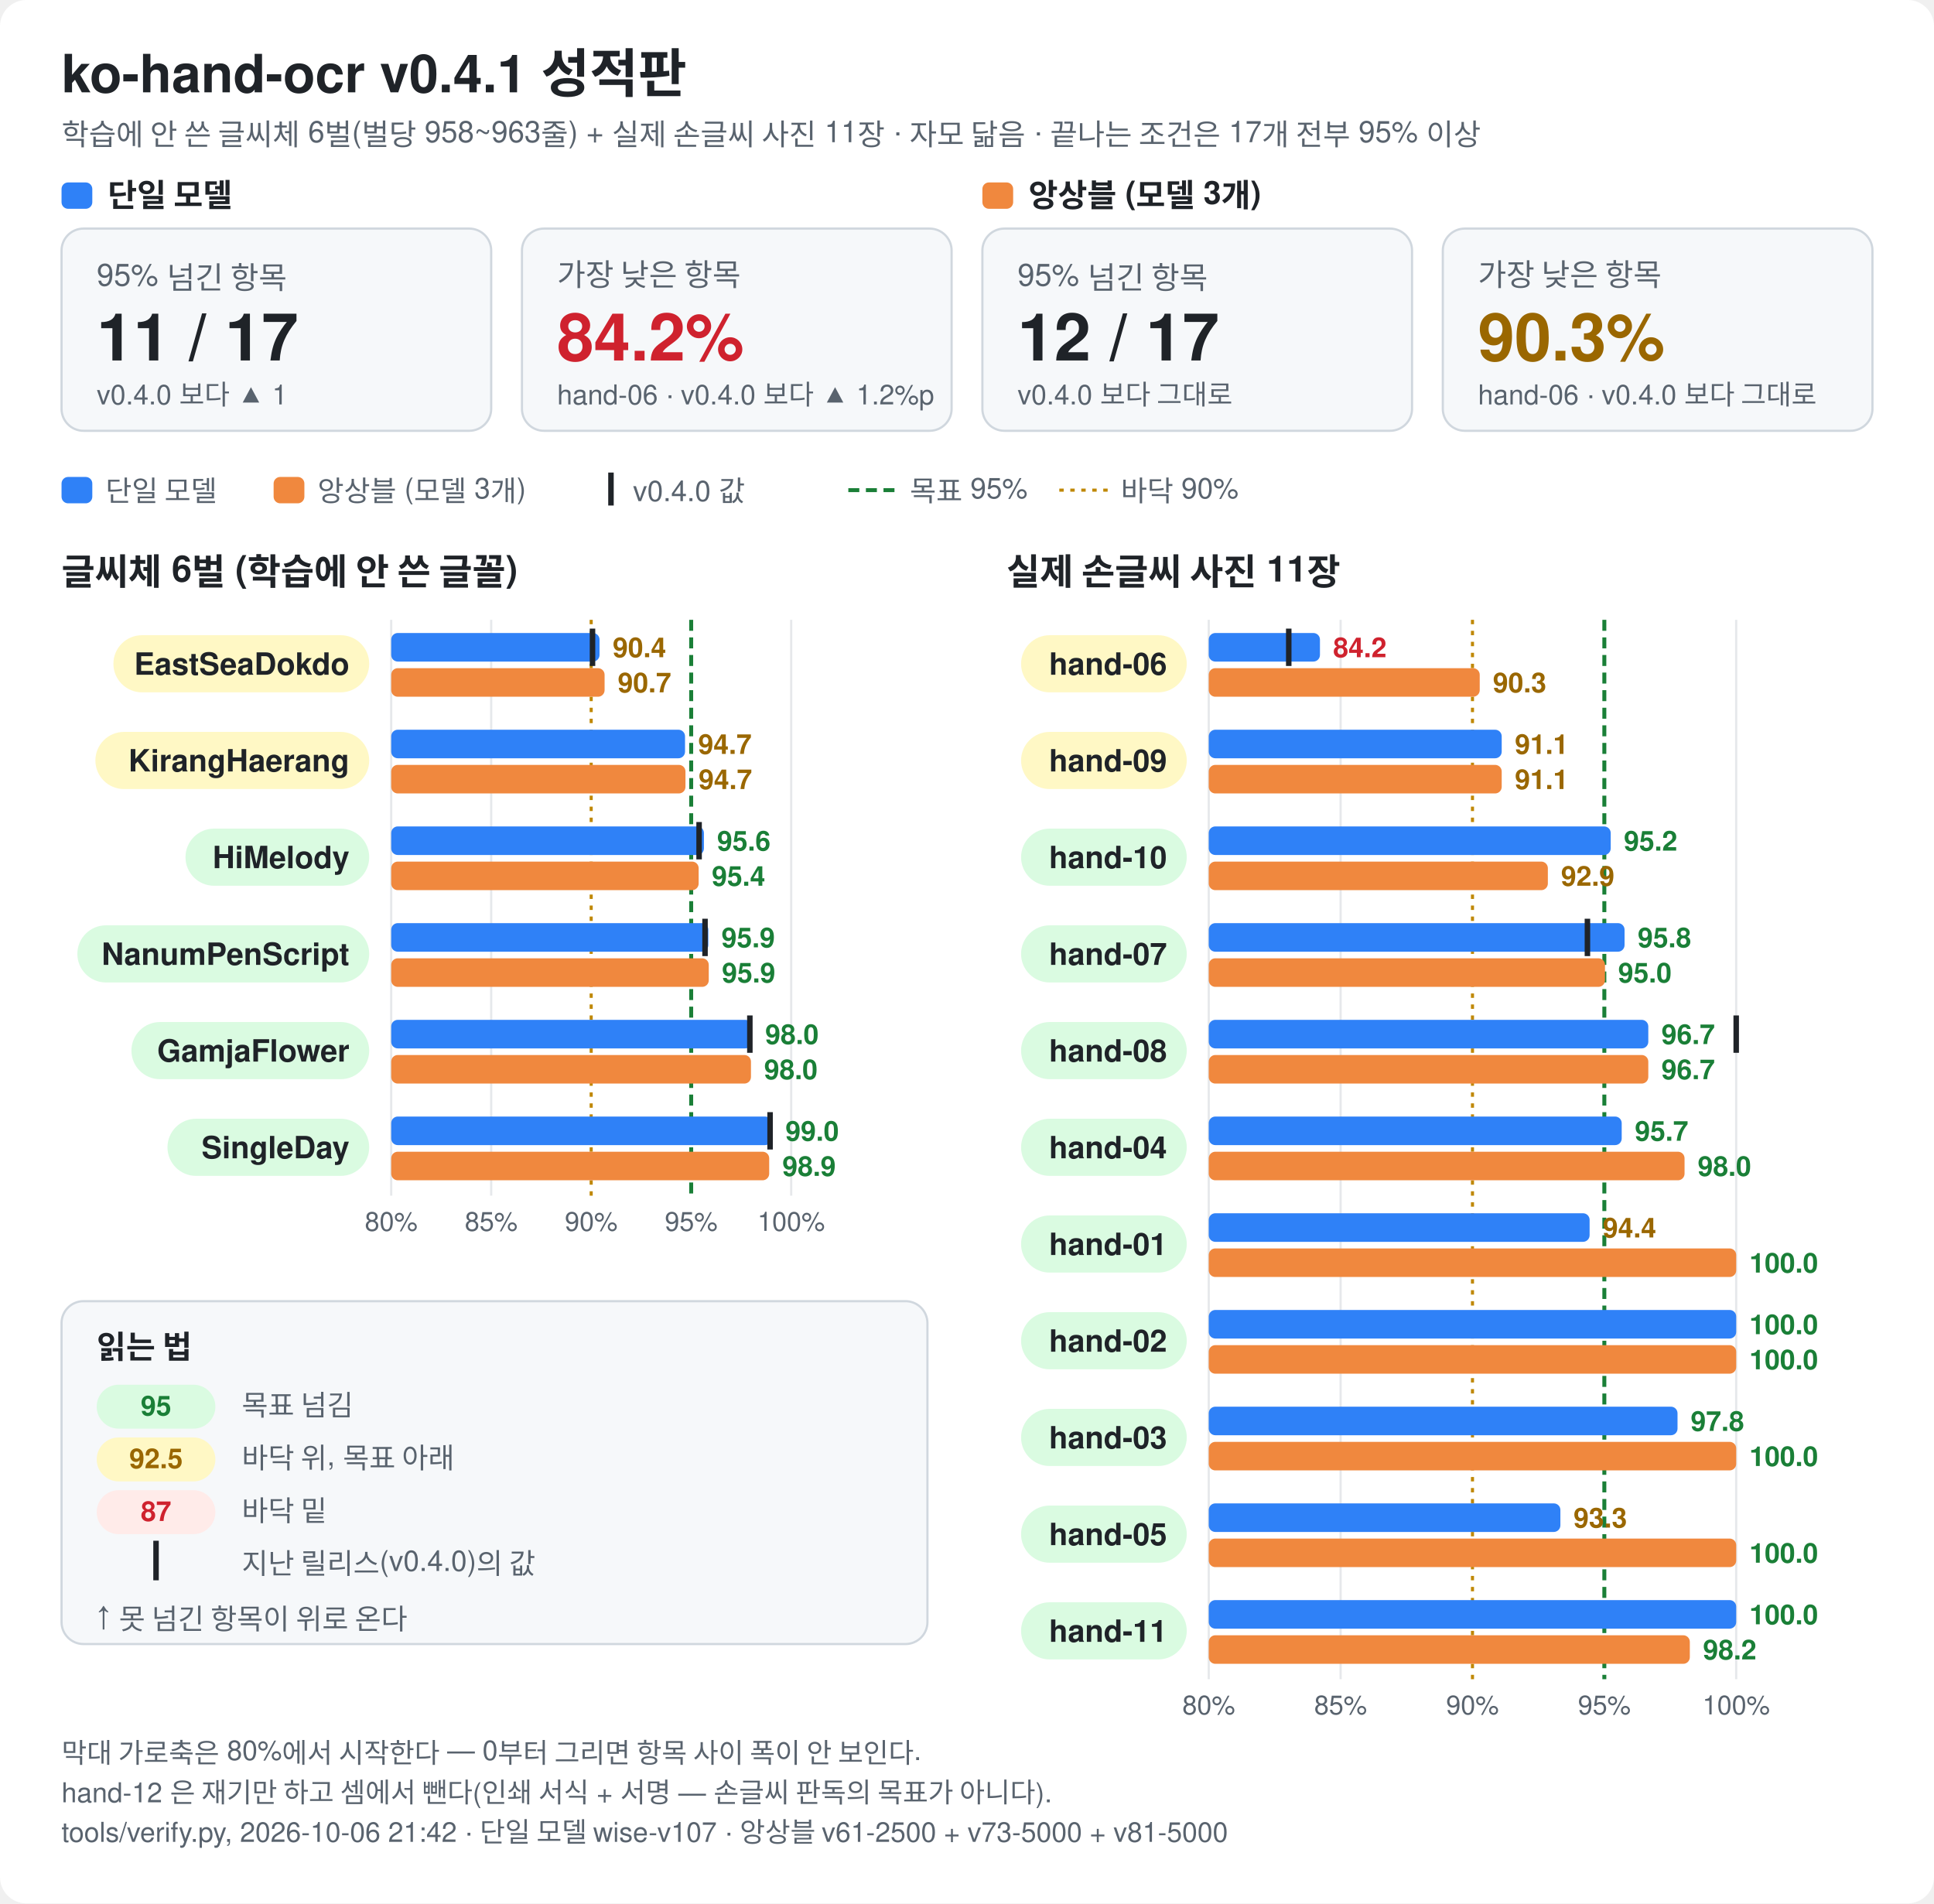
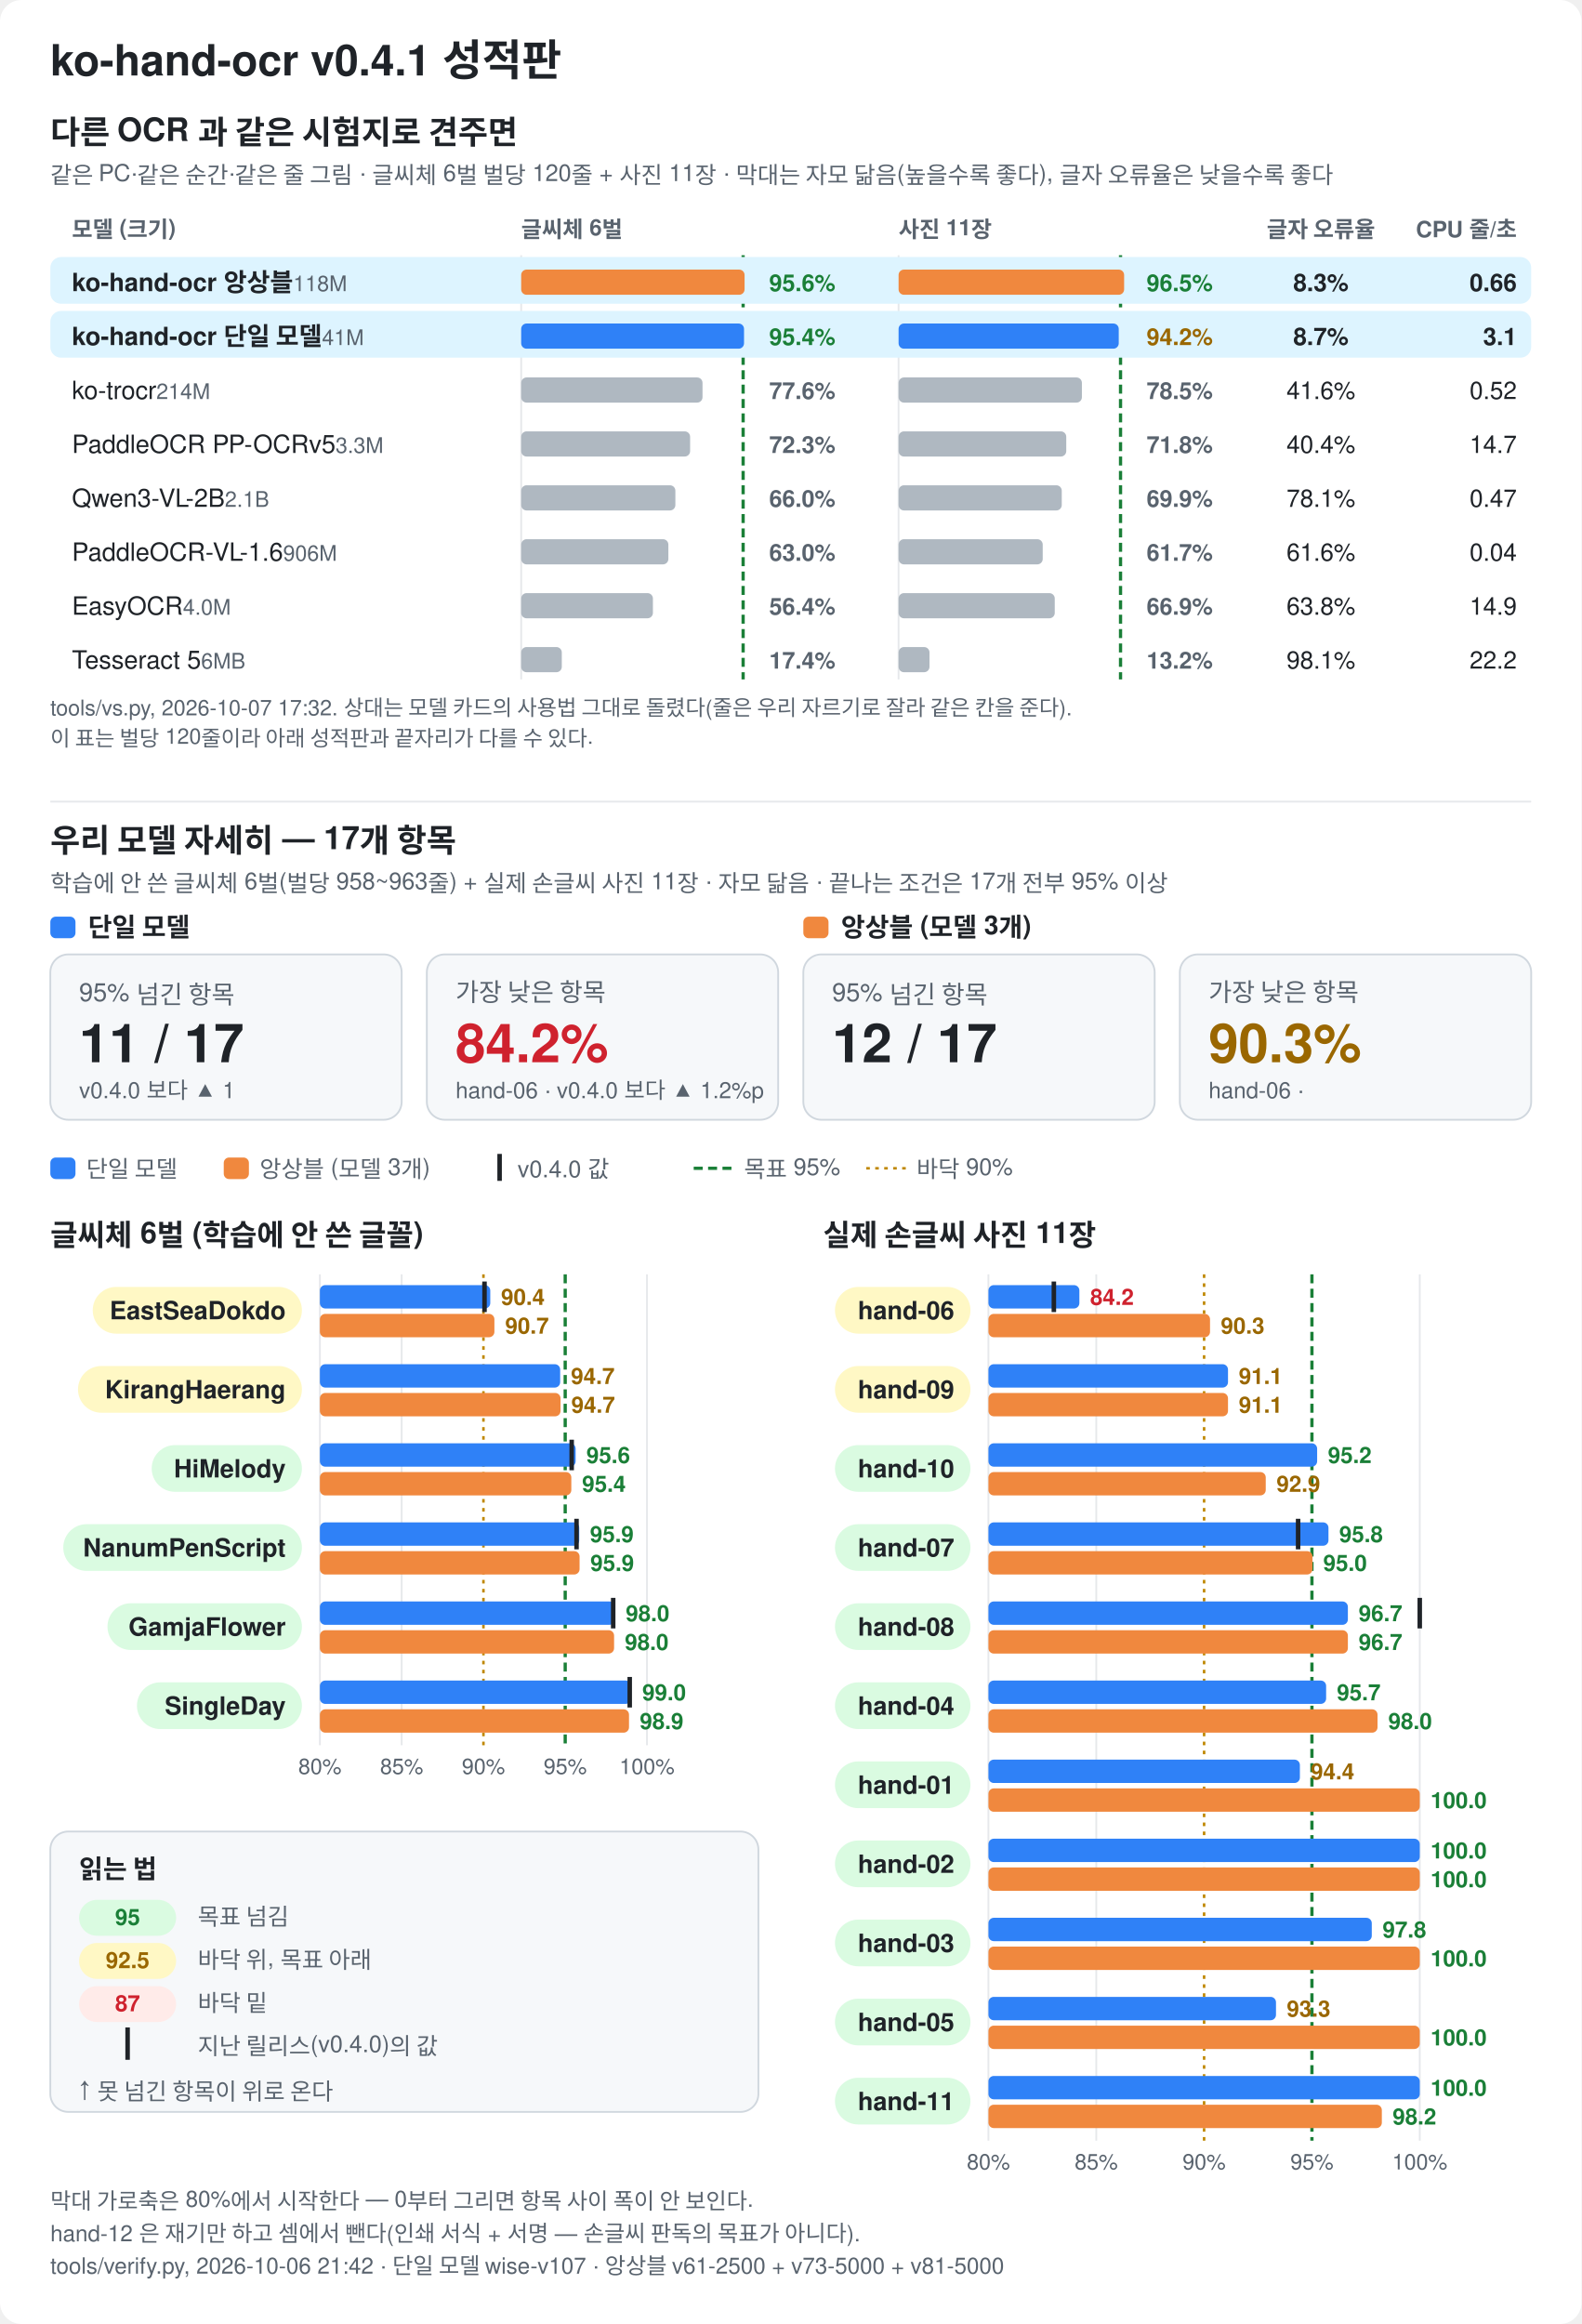
- <svg xmlns="http://www.w3.org/2000/svg" viewBox="0 0 880 866" width="880" height="866" role="img" aria-label="ko-hand-ocr v0.4.1 성적판. Single model: 11 of 17 items over 95%, lowest hand-06 84.2%. Ensemble: 12 of 17 over, lowest hand-06 90.3%.">
+ <svg xmlns="http://www.w3.org/2000/svg" viewBox="0 0 880 1293" width="880" height="1293" role="img" aria-label="ko-hand-ocr v0.4.1 성적판. Single model: 11 of 17 items over 95%, lowest hand-06 84.2%. Ensemble: 12 of 17 over, lowest hand-06 90.3%.">
  <style>
  .surface{fill:#ffffff}
  .card{fill:#f6f8fa;stroke:#d0d7de;stroke-width:1}
  .ink{fill:#1f2328}
  .ink2{fill:#59636e}
  .s1{fill:#2f81f7}
  .s2{fill:#f0883e}
+   .s3{fill:#afb8c1}
+   .mine{fill:#ddf4ff}
  .was{stroke:#1f2328;stroke-width:2.5}
  .grid{stroke:#e6e8eb;stroke-width:1}
  .goal{stroke:#1a7f37;stroke-width:1.8;stroke-dasharray:5 3}
  .floor{stroke:#bf8700;stroke-width:1.4;stroke-dasharray:2 3}
  .pass{fill:#1a7f37}
  .warn{fill:#9a6700}
  .fail{fill:#cf222e}
  .chip-pass{fill:#dafbe1}
  .chip-warn{fill:#fff8c5}
  .chip-fail{fill:#ffebe9}
  text{font-family:-apple-system,BlinkMacSystemFont,"Segoe UI","Noto Sans KR","Malgun Gothic",Helvetica,Arial,sans-serif}
  @media (prefers-color-scheme: dark){
    .surface{fill:#0d1117}
    .card{fill:#161b22;stroke:#30363d}
    .ink{fill:#e6edf3}
    .ink2{fill:#9198a1}
    .s1{fill:#4493f8}
    .s2{fill:#f0883e}
+     .s3{fill:#656c76}
+     .mine{fill:#0c2d6b}
    .was{stroke:#e6edf3}
    .grid{stroke:#262c36}
    .goal{stroke:#3fb950}
    .floor{stroke:#d29922}
    .pass{fill:#3fb950}
    .warn{fill:#d29922}
    .fail{fill:#f85149}
    .chip-pass{fill:#12261e}
    .chip-warn{fill:#272115}
    .chip-fail{fill:#2d1517}
  }
</style>
-   <rect class="surface" width="880" height="866" rx="12" />
+   <rect class="surface" width="880" height="1293" rx="12" />
  <text class="ink" x="28" y="42" font-size="24" font-weight="700">ko-hand-ocr v0.4.1 성적판</text>
-   <text class="ink2" x="28" y="66" font-size="13.5">학습에 안 쓴 글씨체 6벌(벌당 958~963줄) + 실제 손글씨 사진 11장 · 자모 닮음 · 끝나는 조건은 17개 전부 95% 이상</text>
-   <rect class="s1" x="28.0" y="83" width="14" height="12" rx="3" />
-   <text class="ink" x="49.0" y="94" font-size="14.5" font-weight="700">단일 모델</text>
-   <rect class="card" x="28.0" y="104" width="195.5" height="92" rx="10" />
-   <text class="ink2" x="44.0" y="130" font-size="14">95% 넘긴 항목</text>
-   <text class="ink" x="44.0" y="164" font-size="30" font-weight="700">11 / 17</text>
-   <text class="ink2" x="44.0" y="184" font-size="12.5">v0.4.0 보다 ▲ 1</text>
-   <rect class="card" x="237.5" y="104" width="195.5" height="92" rx="10" />
-   <text class="ink2" x="253.5" y="130" font-size="14">가장 낮은 항목</text>
-   <text class="fail" x="253.5" y="164" font-size="30" font-weight="700">84.2%</text>
-   <text class="ink2" x="253.5" y="184" font-size="12.5">hand-06 · v0.4.0 보다 ▲ 1.2%p</text>
-   <rect class="s2" x="447.0" y="83" width="14" height="12" rx="3" />
-   <text class="ink" x="468.0" y="94" font-size="14.5" font-weight="700">앙상블 (모델 3개)</text>
-   <rect class="card" x="447.0" y="104" width="195.5" height="92" rx="10" />
-   <text class="ink2" x="463.0" y="130" font-size="14">95% 넘긴 항목</text>
-   <text class="ink" x="463.0" y="164" font-size="30" font-weight="700">12 / 17</text>
-   <text class="ink2" x="463.0" y="184" font-size="12.5">v0.4.0 보다 그대로</text>
-   <rect class="card" x="656.5" y="104" width="195.5" height="92" rx="10" />
-   <text class="ink2" x="672.5" y="130" font-size="14">가장 낮은 항목</text>
-   <text class="warn" x="672.5" y="164" font-size="30" font-weight="700">90.3%</text>
-   <text class="ink2" x="672.5" y="184" font-size="12.5">hand-06 · v0.4.0 보다 그대로</text>
-   <rect class="s1" x="28" y="217" width="14" height="12" rx="3" />
-   <text class="ink2" x="48" y="228" font-size="13">단일 모델</text>
-   <rect class="s2" x="124.5" y="217" width="14" height="12" rx="3" />
-   <text class="ink2" x="144.5" y="228" font-size="13">앙상블 (모델 3개)</text>
-   <line class="was" x1="278.0" y1="215" x2="278.0" y2="230" />
-   <text class="ink2" x="288.0" y="228" font-size="13">v0.4.0 값</text>
-   <line class="goal" x1="386.0" y1="223" x2="408.0" y2="223" />
-   <text class="ink2" x="414.0" y="228" font-size="13">목표 95%</text>
-   <line class="floor" x1="482.0" y1="223" x2="504.0" y2="223" />
-   <text class="ink2" x="510.0" y="228" font-size="13">바닥 90%</text>
-   <text class="ink" x="28" y="266" font-size="16.5" font-weight="700">글씨체 6벌 (학습에 안 쓴 글꼴)</text>
-   <line class="grid" x1="178.0" y1="282" x2="178.0" y2="544" />
-   <text class="ink2" x="178.0" y="560" font-size="12" text-anchor="middle">80%</text>
-   <line class="grid" x1="223.5" y1="282" x2="223.5" y2="544" />
-   <text class="ink2" x="223.5" y="560" font-size="12" text-anchor="middle">85%</text>
-   <line class="floor" x1="269.0" y1="282" x2="269.0" y2="544" />
-   <text class="ink2" x="269.0" y="560" font-size="12" text-anchor="middle">90%</text>
-   <line class="goal" x1="314.5" y1="282" x2="314.5" y2="544" />
-   <text class="ink2" x="314.5" y="560" font-size="12" text-anchor="middle">95%</text>
-   <line class="grid" x1="360.0" y1="282" x2="360.0" y2="544" />
-   <text class="ink2" x="360.0" y="560" font-size="12" text-anchor="middle">100%</text>
-   <rect class="chip-warn" x="51.6" y="289" width="116.4" height="26" rx="13" />
-   <text class="ink" x="159.0" y="307" font-size="14" font-weight="600" text-anchor="end">EastSeaDokdo</text>
-   <rect class="s1" x="178.0" y="288" width="94.8" height="13" rx="3" />
-   <line class="was" x1="269.6" y1="286" x2="269.6" y2="303" />
-   <text class="warn" x="278.8" y="299" font-size="12.5" font-weight="700">90.4</text>
-   <rect class="s2" x="178.0" y="304" width="97.1" height="13" rx="3" />
-   <text class="warn" x="281.1" y="315" font-size="12.5" font-weight="700">90.7</text>
-   <rect class="chip-warn" x="43.4" y="333" width="124.6" height="26" rx="13" />
-   <text class="ink" x="159.0" y="351" font-size="14" font-weight="600" text-anchor="end">KirangHaerang</text>
-   <rect class="s1" x="178.0" y="332" width="133.7" height="13" rx="3" />
-   <text class="warn" x="317.7" y="343" font-size="12.5" font-weight="700">94.7</text>
-   <rect class="s2" x="178.0" y="348" width="133.9" height="13" rx="3" />
-   <text class="warn" x="317.9" y="359" font-size="12.5" font-weight="700">94.7</text>
-   <rect class="chip-pass" x="84.4" y="377" width="83.6" height="26" rx="13" />
-   <text class="ink" x="159.0" y="395" font-size="14" font-weight="600" text-anchor="end">HiMelody</text>
-   <rect class="s1" x="178.0" y="376" width="142.3" height="13" rx="3" />
-   <line class="was" x1="318.1" y1="374" x2="318.1" y2="391" />
-   <text class="pass" x="326.3" y="387" font-size="12.5" font-weight="700">95.6</text>
-   <rect class="s2" x="178.0" y="392" width="139.9" height="13" rx="3" />
-   <text class="pass" x="323.9" y="403" font-size="12.5" font-weight="700">95.4</text>
-   <rect class="chip-pass" x="35.2" y="421" width="132.8" height="26" rx="13" />
-   <text class="ink" x="159.0" y="439" font-size="14" font-weight="600" text-anchor="end">NanumPenScript</text>
-   <rect class="s1" x="178.0" y="420" width="144.3" height="13" rx="3" />
-   <line class="was" x1="320.8" y1="418" x2="320.8" y2="435" />
-   <text class="pass" x="328.3" y="431" font-size="12.5" font-weight="700">95.9</text>
-   <rect class="s2" x="178.0" y="436" width="144.5" height="13" rx="3" />
-   <text class="pass" x="328.5" y="447" font-size="12.5" font-weight="700">95.9</text>
-   <rect class="chip-pass" x="59.8" y="465" width="108.2" height="26" rx="13" />
-   <text class="ink" x="159.0" y="483" font-size="14" font-weight="600" text-anchor="end">GamjaFlower</text>
-   <rect class="s1" x="178.0" y="464" width="164.1" height="13" rx="3" />
-   <line class="was" x1="341.2" y1="462" x2="341.2" y2="479" />
-   <text class="pass" x="348.2" y="475" font-size="12.5" font-weight="700">98.0</text>
-   <rect class="s2" x="178.0" y="480" width="163.7" height="13" rx="3" />
-   <text class="pass" x="347.7" y="491" font-size="12.5" font-weight="700">98.0</text>
-   <rect class="chip-pass" x="76.2" y="509" width="91.8" height="26" rx="13" />
-   <text class="ink" x="159.0" y="527" font-size="14" font-weight="600" text-anchor="end">SingleDay</text>
-   <rect class="s1" x="178.0" y="508" width="173.1" height="13" rx="3" />
-   <line class="was" x1="350.4" y1="506" x2="350.4" y2="523" />
-   <text class="pass" x="357.4" y="519" font-size="12.5" font-weight="700">99.0</text>
-   <rect class="s2" x="178.0" y="524" width="172.0" height="13" rx="3" />
-   <text class="pass" x="356.0" y="535" font-size="12.5" font-weight="700">98.9</text>
-   <text class="ink" x="458.0" y="266" font-size="16.5" font-weight="700">실제 손글씨 사진 11장</text>
-   <line class="grid" x1="550.0" y1="282" x2="550.0" y2="764" />
-   <text class="ink2" x="550.0" y="780" font-size="12" text-anchor="middle">80%</text>
-   <line class="grid" x1="610.0" y1="282" x2="610.0" y2="764" />
-   <text class="ink2" x="610.0" y="780" font-size="12" text-anchor="middle">85%</text>
-   <line class="floor" x1="670.0" y1="282" x2="670.0" y2="764" />
-   <text class="ink2" x="670.0" y="780" font-size="12" text-anchor="middle">90%</text>
-   <line class="goal" x1="730.0" y1="282" x2="730.0" y2="764" />
-   <text class="ink2" x="730.0" y="780" font-size="12" text-anchor="middle">95%</text>
-   <line class="grid" x1="790.0" y1="282" x2="790.0" y2="764" />
-   <text class="ink2" x="790.0" y="780" font-size="12" text-anchor="middle">100%</text>
-   <rect class="chip-warn" x="464.6" y="289" width="75.4" height="26" rx="13" />
-   <text class="ink" x="531.0" y="307" font-size="14" font-weight="600" text-anchor="end">hand-06</text>
-   <rect class="s1" x="550.0" y="288" width="50.6" height="13" rx="3" />
-   <line class="was" x1="586.4" y1="286" x2="586.4" y2="303" />
-   <text class="fail" x="606.6" y="299" font-size="12.5" font-weight="700">84.2</text>
-   <rect class="s2" x="550.0" y="304" width="123.3" height="13" rx="3" />
-   <text class="warn" x="679.3" y="315" font-size="12.5" font-weight="700">90.3</text>
-   <rect class="chip-warn" x="464.6" y="333" width="75.4" height="26" rx="13" />
-   <text class="ink" x="531.0" y="351" font-size="14" font-weight="600" text-anchor="end">hand-09</text>
-   <rect class="s1" x="550.0" y="332" width="133.3" height="13" rx="3" />
-   <text class="warn" x="689.3" y="343" font-size="12.5" font-weight="700">91.1</text>
-   <rect class="s2" x="550.0" y="348" width="133.3" height="13" rx="3" />
-   <text class="warn" x="689.3" y="359" font-size="12.5" font-weight="700">91.1</text>
-   <rect class="chip-pass" x="464.6" y="377" width="75.4" height="26" rx="13" />
-   <text class="ink" x="531.0" y="395" font-size="14" font-weight="600" text-anchor="end">hand-10</text>
-   <rect class="s1" x="550.0" y="376" width="182.9" height="13" rx="3" />
-   <text class="pass" x="738.9" y="387" font-size="12.5" font-weight="700">95.2</text>
-   <rect class="s2" x="550.0" y="392" width="154.3" height="13" rx="3" />
-   <text class="warn" x="710.3" y="403" font-size="12.5" font-weight="700">92.9</text>
-   <rect class="chip-pass" x="464.6" y="421" width="75.4" height="26" rx="13" />
-   <text class="ink" x="531.0" y="439" font-size="14" font-weight="600" text-anchor="end">hand-07</text>
-   <rect class="s1" x="550.0" y="420" width="189.2" height="13" rx="3" />
-   <line class="was" x1="722.3" y1="418" x2="722.3" y2="435" />
-   <text class="pass" x="745.2" y="431" font-size="12.5" font-weight="700">95.8</text>
-   <rect class="s2" x="550.0" y="436" width="180.3" height="13" rx="3" />
-   <text class="pass" x="736.3" y="447" font-size="12.5" font-weight="700">95.0</text>
-   <rect class="chip-pass" x="464.6" y="465" width="75.4" height="26" rx="13" />
-   <text class="ink" x="531.0" y="483" font-size="14" font-weight="600" text-anchor="end">hand-08</text>
-   <rect class="s1" x="550.0" y="464" width="200.0" height="13" rx="3" />
-   <line class="was" x1="790.0" y1="462" x2="790.0" y2="479" />
-   <text class="pass" x="756.0" y="475" font-size="12.5" font-weight="700">96.7</text>
-   <rect class="s2" x="550.0" y="480" width="200.0" height="13" rx="3" />
-   <text class="pass" x="756.0" y="491" font-size="12.5" font-weight="700">96.7</text>
-   <rect class="chip-pass" x="464.6" y="509" width="75.4" height="26" rx="13" />
-   <text class="ink" x="531.0" y="527" font-size="14" font-weight="600" text-anchor="end">hand-04</text>
-   <rect class="s1" x="550.0" y="508" width="187.9" height="13" rx="3" />
-   <text class="pass" x="743.9" y="519" font-size="12.5" font-weight="700">95.7</text>
-   <rect class="s2" x="550.0" y="524" width="216.5" height="13" rx="3" />
-   <text class="pass" x="772.5" y="535" font-size="12.5" font-weight="700">98.0</text>
-   <rect class="chip-pass" x="464.6" y="553" width="75.4" height="26" rx="13" />
-   <text class="ink" x="531.0" y="571" font-size="14" font-weight="600" text-anchor="end">hand-01</text>
-   <rect class="s1" x="550.0" y="552" width="173.3" height="13" rx="3" />
-   <text class="warn" x="729.3" y="563" font-size="12.5" font-weight="700">94.4</text>
-   <rect class="s2" x="550.0" y="568" width="240.0" height="13" rx="3" />
-   <text class="pass" x="796.0" y="579" font-size="12.5" font-weight="700">100.0</text>
-   <rect class="chip-pass" x="464.6" y="597" width="75.4" height="26" rx="13" />
-   <text class="ink" x="531.0" y="615" font-size="14" font-weight="600" text-anchor="end">hand-02</text>
-   <rect class="s1" x="550.0" y="596" width="240.0" height="13" rx="3" />
-   <text class="pass" x="796.0" y="607" font-size="12.5" font-weight="700">100.0</text>
-   <rect class="s2" x="550.0" y="612" width="240.0" height="13" rx="3" />
-   <text class="pass" x="796.0" y="623" font-size="12.5" font-weight="700">100.0</text>
-   <rect class="chip-pass" x="464.6" y="641" width="75.4" height="26" rx="13" />
-   <text class="ink" x="531.0" y="659" font-size="14" font-weight="600" text-anchor="end">hand-03</text>
-   <rect class="s1" x="550.0" y="640" width="213.3" height="13" rx="3" />
-   <text class="pass" x="769.3" y="651" font-size="12.5" font-weight="700">97.8</text>
-   <rect class="s2" x="550.0" y="656" width="240.0" height="13" rx="3" />
-   <text class="pass" x="796.0" y="667" font-size="12.5" font-weight="700">100.0</text>
-   <rect class="chip-pass" x="464.6" y="685" width="75.4" height="26" rx="13" />
-   <text class="ink" x="531.0" y="703" font-size="14" font-weight="600" text-anchor="end">hand-05</text>
-   <rect class="s1" x="550.0" y="684" width="160.0" height="13" rx="3" />
-   <text class="warn" x="716.0" y="695" font-size="12.5" font-weight="700">93.3</text>
-   <rect class="s2" x="550.0" y="700" width="240.0" height="13" rx="3" />
-   <text class="pass" x="796.0" y="711" font-size="12.5" font-weight="700">100.0</text>
-   <rect class="chip-pass" x="464.6" y="729" width="75.4" height="26" rx="13" />
-   <text class="ink" x="531.0" y="747" font-size="14" font-weight="600" text-anchor="end">hand-11</text>
-   <rect class="s1" x="550.0" y="728" width="240.0" height="13" rx="3" />
-   <text class="pass" x="796.0" y="739" font-size="12.5" font-weight="700">100.0</text>
-   <rect class="s2" x="550.0" y="744" width="218.9" height="13" rx="3" />
-   <text class="pass" x="774.9" y="755" font-size="12.5" font-weight="700">98.2</text>
-   <rect class="card" x="28" y="592" width="394.0" height="156" rx="10" />
-   <text class="ink" x="44" y="618" font-size="14.5" font-weight="700">읽는 법</text>
-   <rect class="chip-pass" x="44" y="630" width="54" height="20" rx="10" />
-   <text class="pass" x="71" y="644" font-size="12.5" font-weight="700" text-anchor="middle">95</text>
-   <text class="ink2" x="110" y="644" font-size="13">목표 넘김</text>
-   <rect class="chip-warn" x="44" y="654" width="54" height="20" rx="10" />
-   <text class="warn" x="71" y="668" font-size="12.5" font-weight="700" text-anchor="middle">92.5</text>
-   <text class="ink2" x="110" y="668" font-size="13">바닥 위, 목표 아래</text>
-   <rect class="chip-fail" x="44" y="678" width="54" height="20" rx="10" />
-   <text class="fail" x="71" y="692" font-size="12.5" font-weight="700" text-anchor="middle">87</text>
-   <text class="ink2" x="110" y="692" font-size="13">바닥 밑</text>
-   <line class="was" x1="71" y1="701" x2="71" y2="719" />
-   <text class="ink2" x="110" y="716" font-size="13">지난 릴리스(v0.4.0)의 값</text>
-   <text class="ink2" x="44" y="740" font-size="13">↑ 못 넘긴 항목이 위로 온다</text>
-   <text class="ink2" x="28" y="802" font-size="12.5">막대 가로축은 80%에서 시작한다 — 0부터 그리면 항목 사이 폭이 안 보인다.</text>
-   <text class="ink2" x="28" y="820" font-size="12.5">hand-12 은 재기만 하고 셈에서 뺀다(인쇄 서식 + 서명 — 손글씨 판독의 목표가 아니다).</text>
-   <text class="ink2" x="28" y="838" font-size="12.5">tools/verify.py, 2026-10-06 21:42 · 단일 모델 wise-v107 · 앙상블 v61-2500 + v73-5000 + v81-5000</text>
+   <text class="ink" x="28" y="80" font-size="18" font-weight="700">다른 OCR 과 같은 시험지로 견주면</text>
+   <text class="ink2" x="28" y="102" font-size="13">같은 PC·같은 순간·같은 줄 그림 · 글씨체 6벌 벌당 120줄 + 사진 11장 · 막대는 자모 닮음(높을수록 좋다), 글자 오류율은 낮을수록 좋다</text>
+   <text class="ink2" x="40" y="132" font-size="12.5" font-weight="600">모델 (크기)</text>
+   <text class="ink2" x="290" y="132" font-size="12.5" font-weight="600">글씨체 6벌</text>
+   <text class="ink2" x="500" y="132" font-size="12.5" font-weight="600">사진 11장</text>
+   <text class="ink2" x="735" y="132" font-size="12.5" font-weight="600" text-anchor="middle">글자 오류율</text>
+   <text class="ink2" x="844" y="132" font-size="12.5" font-weight="600" text-anchor="end">CPU 줄/초</text>
+   <line class="goal" x1="413.5" y1="142" x2="413.5" y2="378" />
+   <line class="grid" x1="290" y1="142" x2="290" y2="378" />
+   <line class="goal" x1="623.5" y1="142" x2="623.5" y2="378" />
+   <line class="grid" x1="500" y1="142" x2="500" y2="378" />
+   <rect class="mine" x="28" y="143" width="824" height="26" rx="6" />
+   <text class="ink" x="40" y="162" font-size="14" font-weight="700">ko-hand-ocr 앙상블<tspan class="ink2" font-size="12" font-weight="400"> 118M</tspan>
+   </text>
+   <rect class="s2" x="290" y="150" width="124.3" height="14" rx="3" />
+   <text class="pass" x="428" y="162" font-size="13" font-weight="700">95.6%</text>
+   <rect class="s2" x="500" y="150" width="125.5" height="14" rx="3" />
+   <text class="pass" x="638" y="162" font-size="13" font-weight="700">96.5%</text>
+   <text class="ink" x="735" y="162" font-size="13.5" font-weight="700" text-anchor="middle">8.3%</text>
+   <text class="ink" x="844" y="162" font-size="13.5" font-weight="700" text-anchor="end">0.66</text>
+   <rect class="mine" x="28" y="173" width="824" height="26" rx="6" />
+   <text class="ink" x="40" y="192" font-size="14" font-weight="700">ko-hand-ocr 단일 모델<tspan class="ink2" font-size="12" font-weight="400"> 41M</tspan>
+   </text>
+   <rect class="s1" x="290" y="180" width="124.0" height="14" rx="3" />
+   <text class="pass" x="428" y="192" font-size="13" font-weight="700">95.4%</text>
+   <rect class="s1" x="500" y="180" width="122.5" height="14" rx="3" />
+   <text class="warn" x="638" y="192" font-size="13" font-weight="700">94.2%</text>
+   <text class="ink" x="735" y="192" font-size="13.5" font-weight="700" text-anchor="middle">8.7%</text>
+   <text class="ink" x="844" y="192" font-size="13.5" font-weight="700" text-anchor="end">3.1</text>
+   <text class="ink" x="40" y="222" font-size="14" font-weight="500">ko-trocr<tspan class="ink2" font-size="12" font-weight="400"> 214M</tspan>
+   </text>
+   <rect class="s3" x="290" y="210" width="100.9" height="14" rx="3" />
+   <text class="ink2" x="428" y="222" font-size="13" font-weight="700">77.6%</text>
+   <rect class="s3" x="500" y="210" width="102.0" height="14" rx="3" />
+   <text class="ink2" x="638" y="222" font-size="13" font-weight="700">78.5%</text>
+   <text class="ink" x="735" y="222" font-size="13.5" font-weight="500" text-anchor="middle">41.6%</text>
+   <text class="ink" x="844" y="222" font-size="13.5" font-weight="500" text-anchor="end">0.52</text>
+   <text class="ink" x="40" y="252" font-size="14" font-weight="500">PaddleOCR PP-OCRv5<tspan class="ink2" font-size="12" font-weight="400"> 3.3M</tspan>
+   </text>
+   <rect class="s3" x="290" y="240" width="94.0" height="14" rx="3" />
+   <text class="ink2" x="428" y="252" font-size="13" font-weight="700">72.3%</text>
+   <rect class="s3" x="500" y="240" width="93.3" height="14" rx="3" />
+   <text class="ink2" x="638" y="252" font-size="13" font-weight="700">71.8%</text>
+   <text class="ink" x="735" y="252" font-size="13.5" font-weight="500" text-anchor="middle">40.4%</text>
+   <text class="ink" x="844" y="252" font-size="13.5" font-weight="500" text-anchor="end">14.7</text>
+   <text class="ink" x="40" y="282" font-size="14" font-weight="500">Qwen3-VL-2B<tspan class="ink2" font-size="12" font-weight="400"> 2.1B</tspan>
+   </text>
+   <rect class="s3" x="290" y="270" width="85.8" height="14" rx="3" />
+   <text class="ink2" x="428" y="282" font-size="13" font-weight="700">66.0%</text>
+   <rect class="s3" x="500" y="270" width="90.8" height="14" rx="3" />
+   <text class="ink2" x="638" y="282" font-size="13" font-weight="700">69.9%</text>
+   <text class="ink" x="735" y="282" font-size="13.5" font-weight="500" text-anchor="middle">78.1%</text>
+   <text class="ink" x="844" y="282" font-size="13.5" font-weight="500" text-anchor="end">0.47</text>
+   <text class="ink" x="40" y="312" font-size="14" font-weight="500">PaddleOCR-VL-1.6<tspan class="ink2" font-size="12" font-weight="400"> 906M</tspan>
+   </text>
+   <rect class="s3" x="290" y="300" width="81.9" height="14" rx="3" />
+   <text class="ink2" x="428" y="312" font-size="13" font-weight="700">63.0%</text>
+   <rect class="s3" x="500" y="300" width="80.2" height="14" rx="3" />
+   <text class="ink2" x="638" y="312" font-size="13" font-weight="700">61.7%</text>
+   <text class="ink" x="735" y="312" font-size="13.5" font-weight="500" text-anchor="middle">61.6%</text>
+   <text class="ink" x="844" y="312" font-size="13.5" font-weight="500" text-anchor="end">0.04</text>
+   <text class="ink" x="40" y="342" font-size="14" font-weight="500">EasyOCR<tspan class="ink2" font-size="12" font-weight="400"> 4.0M</tspan>
+   </text>
+   <rect class="s3" x="290" y="330" width="73.3" height="14" rx="3" />
+   <text class="ink2" x="428" y="342" font-size="13" font-weight="700">56.4%</text>
+   <rect class="s3" x="500" y="330" width="86.9" height="14" rx="3" />
+   <text class="ink2" x="638" y="342" font-size="13" font-weight="700">66.9%</text>
+   <text class="ink" x="735" y="342" font-size="13.5" font-weight="500" text-anchor="middle">63.8%</text>
+   <text class="ink" x="844" y="342" font-size="13.5" font-weight="500" text-anchor="end">14.9</text>
+   <text class="ink" x="40" y="372" font-size="14" font-weight="500">Tesseract 5<tspan class="ink2" font-size="12" font-weight="400"> 6MB</tspan>
+   </text>
+   <rect class="s3" x="290" y="360" width="22.6" height="14" rx="3" />
+   <text class="ink2" x="428" y="372" font-size="13" font-weight="700">17.4%</text>
+   <rect class="s3" x="500" y="360" width="17.2" height="14" rx="3" />
+   <text class="ink2" x="638" y="372" font-size="13" font-weight="700">13.2%</text>
+   <text class="ink" x="735" y="372" font-size="13.5" font-weight="500" text-anchor="middle">98.1%</text>
+   <text class="ink" x="844" y="372" font-size="13.5" font-weight="500" text-anchor="end">22.2</text>
+   <text class="ink2" x="28" y="398" font-size="12">tools/vs.py, 2026-10-07 17:32. 상대는 모델 카드의 사용법 그대로 돌렸다(줄은 우리 자르기로 잘라 같은 칸을 준다).</text>
+   <text class="ink2" x="28" y="415" font-size="12">이 표는 벌당 120줄이라 아래 성적판과 끝자리가 다를 수 있다.</text>
+   <line class="grid" x1="28" y1="446.0" x2="852" y2="446.0" />
+   <text class="ink" x="28" y="474.0" font-size="18" font-weight="700">우리 모델 자세히 — 17개 항목</text>
+   <text class="ink2" x="28" y="496.0" font-size="13">학습에 안 쓴 글씨체 6벌(벌당 958~963줄) + 실제 손글씨 사진 11장 · 자모 닮음 · 끝나는 조건은 17개 전부 95% 이상</text>
+   <rect class="s1" x="28.0" y="510.0" width="14" height="12" rx="3" />
+   <text class="ink" x="49.0" y="521.0" font-size="14.5" font-weight="700">단일 모델</text>
+   <rect class="card" x="28.0" y="531" width="195.5" height="92" rx="10" />
+   <text class="ink2" x="44.0" y="557" font-size="14">95% 넘긴 항목</text>
+   <text class="ink" x="44.0" y="591" font-size="30" font-weight="700">11 / 17</text>
+   <text class="ink2" x="44.0" y="611" font-size="12.5">v0.4.0 보다 ▲ 1</text>
+   <rect class="card" x="237.5" y="531" width="195.5" height="92" rx="10" />
+   <text class="ink2" x="253.5" y="557" font-size="14">가장 낮은 항목</text>
+   <text class="fail" x="253.5" y="591" font-size="30" font-weight="700">84.2%</text>
+   <text class="ink2" x="253.5" y="611" font-size="12.5">hand-06 · v0.4.0 보다 ▲ 1.2%p</text>
+   <rect class="s2" x="447.0" y="510.0" width="14" height="12" rx="3" />
+   <text class="ink" x="468.0" y="521.0" font-size="14.5" font-weight="700">앙상블 (모델 3개)</text>
+   <rect class="card" x="447.0" y="531" width="195.5" height="92" rx="10" />
+   <text class="ink2" x="463.0" y="557" font-size="14">95% 넘긴 항목</text>
+   <text class="ink" x="463.0" y="591" font-size="30" font-weight="700">12 / 17</text>
+   <text class="ink2" x="463.0" y="611" font-size="12.5" />
+   <rect class="card" x="656.5" y="531" width="195.5" height="92" rx="10" />
+   <text class="ink2" x="672.5" y="557" font-size="14">가장 낮은 항목</text>
+   <text class="warn" x="672.5" y="591" font-size="30" font-weight="700">90.3%</text>
+   <text class="ink2" x="672.5" y="611" font-size="12.5">hand-06 · </text>
+   <rect class="s1" x="28" y="644" width="14" height="12" rx="3" />
+   <text class="ink2" x="48" y="655" font-size="13">단일 모델</text>
+   <rect class="s2" x="124.5" y="644" width="14" height="12" rx="3" />
+   <text class="ink2" x="144.5" y="655" font-size="13">앙상블 (모델 3개)</text>
+   <line class="was" x1="278.0" y1="642" x2="278.0" y2="657" />
+   <text class="ink2" x="288.0" y="655" font-size="13">v0.4.0 값</text>
+   <line class="goal" x1="386.0" y1="650" x2="408.0" y2="650" />
+   <text class="ink2" x="414.0" y="655" font-size="13">목표 95%</text>
+   <line class="floor" x1="482.0" y1="650" x2="504.0" y2="650" />
+   <text class="ink2" x="510.0" y="655" font-size="13">바닥 90%</text>
+   <text class="ink" x="28" y="693" font-size="16.5" font-weight="700">글씨체 6벌 (학습에 안 쓴 글꼴)</text>
+   <line class="grid" x1="178.0" y1="709" x2="178.0" y2="971" />
+   <text class="ink2" x="178.0" y="987" font-size="12" text-anchor="middle">80%</text>
+   <line class="grid" x1="223.5" y1="709" x2="223.5" y2="971" />
+   <text class="ink2" x="223.5" y="987" font-size="12" text-anchor="middle">85%</text>
+   <line class="floor" x1="269.0" y1="709" x2="269.0" y2="971" />
+   <text class="ink2" x="269.0" y="987" font-size="12" text-anchor="middle">90%</text>
+   <line class="goal" x1="314.5" y1="709" x2="314.5" y2="971" />
+   <text class="ink2" x="314.5" y="987" font-size="12" text-anchor="middle">95%</text>
+   <line class="grid" x1="360.0" y1="709" x2="360.0" y2="971" />
+   <text class="ink2" x="360.0" y="987" font-size="12" text-anchor="middle">100%</text>
+   <rect class="chip-warn" x="51.6" y="716" width="116.4" height="26" rx="13" />
+   <text class="ink" x="159.0" y="734" font-size="14" font-weight="600" text-anchor="end">EastSeaDokdo</text>
+   <rect class="s1" x="178.0" y="715" width="94.8" height="13" rx="3" />
+   <line class="was" x1="269.6" y1="713" x2="269.6" y2="730" />
+   <text class="warn" x="278.8" y="726" font-size="12.5" font-weight="700">90.4</text>
+   <rect class="s2" x="178.0" y="731" width="97.1" height="13" rx="3" />
+   <text class="warn" x="281.1" y="742" font-size="12.5" font-weight="700">90.7</text>
+   <rect class="chip-warn" x="43.4" y="760" width="124.6" height="26" rx="13" />
+   <text class="ink" x="159.0" y="778" font-size="14" font-weight="600" text-anchor="end">KirangHaerang</text>
+   <rect class="s1" x="178.0" y="759" width="133.7" height="13" rx="3" />
+   <text class="warn" x="317.7" y="770" font-size="12.5" font-weight="700">94.7</text>
+   <rect class="s2" x="178.0" y="775" width="133.9" height="13" rx="3" />
+   <text class="warn" x="317.9" y="786" font-size="12.5" font-weight="700">94.7</text>
+   <rect class="chip-pass" x="84.4" y="804" width="83.6" height="26" rx="13" />
+   <text class="ink" x="159.0" y="822" font-size="14" font-weight="600" text-anchor="end">HiMelody</text>
+   <rect class="s1" x="178.0" y="803" width="142.3" height="13" rx="3" />
+   <line class="was" x1="318.1" y1="801" x2="318.1" y2="818" />
+   <text class="pass" x="326.3" y="814" font-size="12.5" font-weight="700">95.6</text>
+   <rect class="s2" x="178.0" y="819" width="139.9" height="13" rx="3" />
+   <text class="pass" x="323.9" y="830" font-size="12.5" font-weight="700">95.4</text>
+   <rect class="chip-pass" x="35.2" y="848" width="132.8" height="26" rx="13" />
+   <text class="ink" x="159.0" y="866" font-size="14" font-weight="600" text-anchor="end">NanumPenScript</text>
+   <rect class="s1" x="178.0" y="847" width="144.3" height="13" rx="3" />
+   <line class="was" x1="320.8" y1="845" x2="320.8" y2="862" />
+   <text class="pass" x="328.3" y="858" font-size="12.5" font-weight="700">95.9</text>
+   <rect class="s2" x="178.0" y="863" width="144.5" height="13" rx="3" />
+   <text class="pass" x="328.5" y="874" font-size="12.5" font-weight="700">95.9</text>
+   <rect class="chip-pass" x="59.8" y="892" width="108.2" height="26" rx="13" />
+   <text class="ink" x="159.0" y="910" font-size="14" font-weight="600" text-anchor="end">GamjaFlower</text>
+   <rect class="s1" x="178.0" y="891" width="164.1" height="13" rx="3" />
+   <line class="was" x1="341.2" y1="889" x2="341.2" y2="906" />
+   <text class="pass" x="348.2" y="902" font-size="12.5" font-weight="700">98.0</text>
+   <rect class="s2" x="178.0" y="907" width="163.7" height="13" rx="3" />
+   <text class="pass" x="347.7" y="918" font-size="12.5" font-weight="700">98.0</text>
+   <rect class="chip-pass" x="76.2" y="936" width="91.8" height="26" rx="13" />
+   <text class="ink" x="159.0" y="954" font-size="14" font-weight="600" text-anchor="end">SingleDay</text>
+   <rect class="s1" x="178.0" y="935" width="173.1" height="13" rx="3" />
+   <line class="was" x1="350.4" y1="933" x2="350.4" y2="950" />
+   <text class="pass" x="357.4" y="946" font-size="12.5" font-weight="700">99.0</text>
+   <rect class="s2" x="178.0" y="951" width="172.0" height="13" rx="3" />
+   <text class="pass" x="356.0" y="962" font-size="12.5" font-weight="700">98.9</text>
+   <text class="ink" x="458.0" y="693" font-size="16.5" font-weight="700">실제 손글씨 사진 11장</text>
+   <line class="grid" x1="550.0" y1="709" x2="550.0" y2="1191" />
+   <text class="ink2" x="550.0" y="1207" font-size="12" text-anchor="middle">80%</text>
+   <line class="grid" x1="610.0" y1="709" x2="610.0" y2="1191" />
+   <text class="ink2" x="610.0" y="1207" font-size="12" text-anchor="middle">85%</text>
+   <line class="floor" x1="670.0" y1="709" x2="670.0" y2="1191" />
+   <text class="ink2" x="670.0" y="1207" font-size="12" text-anchor="middle">90%</text>
+   <line class="goal" x1="730.0" y1="709" x2="730.0" y2="1191" />
+   <text class="ink2" x="730.0" y="1207" font-size="12" text-anchor="middle">95%</text>
+   <line class="grid" x1="790.0" y1="709" x2="790.0" y2="1191" />
+   <text class="ink2" x="790.0" y="1207" font-size="12" text-anchor="middle">100%</text>
+   <rect class="chip-warn" x="464.6" y="716" width="75.4" height="26" rx="13" />
+   <text class="ink" x="531.0" y="734" font-size="14" font-weight="600" text-anchor="end">hand-06</text>
+   <rect class="s1" x="550.0" y="715" width="50.6" height="13" rx="3" />
+   <line class="was" x1="586.4" y1="713" x2="586.4" y2="730" />
+   <text class="fail" x="606.6" y="726" font-size="12.5" font-weight="700">84.2</text>
+   <rect class="s2" x="550.0" y="731" width="123.3" height="13" rx="3" />
+   <text class="warn" x="679.3" y="742" font-size="12.5" font-weight="700">90.3</text>
+   <rect class="chip-warn" x="464.6" y="760" width="75.4" height="26" rx="13" />
+   <text class="ink" x="531.0" y="778" font-size="14" font-weight="600" text-anchor="end">hand-09</text>
+   <rect class="s1" x="550.0" y="759" width="133.3" height="13" rx="3" />
+   <text class="warn" x="689.3" y="770" font-size="12.5" font-weight="700">91.1</text>
+   <rect class="s2" x="550.0" y="775" width="133.3" height="13" rx="3" />
+   <text class="warn" x="689.3" y="786" font-size="12.5" font-weight="700">91.1</text>
+   <rect class="chip-pass" x="464.6" y="804" width="75.4" height="26" rx="13" />
+   <text class="ink" x="531.0" y="822" font-size="14" font-weight="600" text-anchor="end">hand-10</text>
+   <rect class="s1" x="550.0" y="803" width="182.9" height="13" rx="3" />
+   <text class="pass" x="738.9" y="814" font-size="12.5" font-weight="700">95.2</text>
+   <rect class="s2" x="550.0" y="819" width="154.3" height="13" rx="3" />
+   <text class="warn" x="710.3" y="830" font-size="12.5" font-weight="700">92.9</text>
+   <rect class="chip-pass" x="464.6" y="848" width="75.4" height="26" rx="13" />
+   <text class="ink" x="531.0" y="866" font-size="14" font-weight="600" text-anchor="end">hand-07</text>
+   <rect class="s1" x="550.0" y="847" width="189.2" height="13" rx="3" />
+   <line class="was" x1="722.3" y1="845" x2="722.3" y2="862" />
+   <text class="pass" x="745.2" y="858" font-size="12.5" font-weight="700">95.8</text>
+   <rect class="s2" x="550.0" y="863" width="180.3" height="13" rx="3" />
+   <text class="pass" x="736.3" y="874" font-size="12.5" font-weight="700">95.0</text>
+   <rect class="chip-pass" x="464.6" y="892" width="75.4" height="26" rx="13" />
+   <text class="ink" x="531.0" y="910" font-size="14" font-weight="600" text-anchor="end">hand-08</text>
+   <rect class="s1" x="550.0" y="891" width="200.0" height="13" rx="3" />
+   <line class="was" x1="790.0" y1="889" x2="790.0" y2="906" />
+   <text class="pass" x="756.0" y="902" font-size="12.5" font-weight="700">96.7</text>
+   <rect class="s2" x="550.0" y="907" width="200.0" height="13" rx="3" />
+   <text class="pass" x="756.0" y="918" font-size="12.5" font-weight="700">96.7</text>
+   <rect class="chip-pass" x="464.6" y="936" width="75.4" height="26" rx="13" />
+   <text class="ink" x="531.0" y="954" font-size="14" font-weight="600" text-anchor="end">hand-04</text>
+   <rect class="s1" x="550.0" y="935" width="187.9" height="13" rx="3" />
+   <text class="pass" x="743.9" y="946" font-size="12.5" font-weight="700">95.7</text>
+   <rect class="s2" x="550.0" y="951" width="216.5" height="13" rx="3" />
+   <text class="pass" x="772.5" y="962" font-size="12.5" font-weight="700">98.0</text>
+   <rect class="chip-pass" x="464.6" y="980" width="75.4" height="26" rx="13" />
+   <text class="ink" x="531.0" y="998" font-size="14" font-weight="600" text-anchor="end">hand-01</text>
+   <rect class="s1" x="550.0" y="979" width="173.3" height="13" rx="3" />
+   <text class="warn" x="729.3" y="990" font-size="12.5" font-weight="700">94.4</text>
+   <rect class="s2" x="550.0" y="995" width="240.0" height="13" rx="3" />
+   <text class="pass" x="796.0" y="1006" font-size="12.5" font-weight="700">100.0</text>
+   <rect class="chip-pass" x="464.6" y="1024" width="75.4" height="26" rx="13" />
+   <text class="ink" x="531.0" y="1042" font-size="14" font-weight="600" text-anchor="end">hand-02</text>
+   <rect class="s1" x="550.0" y="1023" width="240.0" height="13" rx="3" />
+   <text class="pass" x="796.0" y="1034" font-size="12.5" font-weight="700">100.0</text>
+   <rect class="s2" x="550.0" y="1039" width="240.0" height="13" rx="3" />
+   <text class="pass" x="796.0" y="1050" font-size="12.5" font-weight="700">100.0</text>
+   <rect class="chip-pass" x="464.6" y="1068" width="75.4" height="26" rx="13" />
+   <text class="ink" x="531.0" y="1086" font-size="14" font-weight="600" text-anchor="end">hand-03</text>
+   <rect class="s1" x="550.0" y="1067" width="213.3" height="13" rx="3" />
+   <text class="pass" x="769.3" y="1078" font-size="12.5" font-weight="700">97.8</text>
+   <rect class="s2" x="550.0" y="1083" width="240.0" height="13" rx="3" />
+   <text class="pass" x="796.0" y="1094" font-size="12.5" font-weight="700">100.0</text>
+   <rect class="chip-pass" x="464.6" y="1112" width="75.4" height="26" rx="13" />
+   <text class="ink" x="531.0" y="1130" font-size="14" font-weight="600" text-anchor="end">hand-05</text>
+   <rect class="s1" x="550.0" y="1111" width="160.0" height="13" rx="3" />
+   <text class="warn" x="716.0" y="1122" font-size="12.5" font-weight="700">93.3</text>
+   <rect class="s2" x="550.0" y="1127" width="240.0" height="13" rx="3" />
+   <text class="pass" x="796.0" y="1138" font-size="12.5" font-weight="700">100.0</text>
+   <rect class="chip-pass" x="464.6" y="1156" width="75.4" height="26" rx="13" />
+   <text class="ink" x="531.0" y="1174" font-size="14" font-weight="600" text-anchor="end">hand-11</text>
+   <rect class="s1" x="550.0" y="1155" width="240.0" height="13" rx="3" />
+   <text class="pass" x="796.0" y="1166" font-size="12.5" font-weight="700">100.0</text>
+   <rect class="s2" x="550.0" y="1171" width="218.9" height="13" rx="3" />
+   <text class="pass" x="774.9" y="1182" font-size="12.5" font-weight="700">98.2</text>
+   <rect class="card" x="28" y="1019" width="394.0" height="156" rx="10" />
+   <text class="ink" x="44" y="1045" font-size="14.5" font-weight="700">읽는 법</text>
+   <rect class="chip-pass" x="44" y="1057" width="54" height="20" rx="10" />
+   <text class="pass" x="71" y="1071" font-size="12.5" font-weight="700" text-anchor="middle">95</text>
+   <text class="ink2" x="110" y="1071" font-size="13">목표 넘김</text>
+   <rect class="chip-warn" x="44" y="1081" width="54" height="20" rx="10" />
+   <text class="warn" x="71" y="1095" font-size="12.5" font-weight="700" text-anchor="middle">92.5</text>
+   <text class="ink2" x="110" y="1095" font-size="13">바닥 위, 목표 아래</text>
+   <rect class="chip-fail" x="44" y="1105" width="54" height="20" rx="10" />
+   <text class="fail" x="71" y="1119" font-size="12.5" font-weight="700" text-anchor="middle">87</text>
+   <text class="ink2" x="110" y="1119" font-size="13">바닥 밑</text>
+   <line class="was" x1="71" y1="1128" x2="71" y2="1146" />
+   <text class="ink2" x="110" y="1143" font-size="13">지난 릴리스(v0.4.0)의 값</text>
+   <text class="ink2" x="44" y="1167" font-size="13">↑ 못 넘긴 항목이 위로 온다</text>
+   <text class="ink2" x="28" y="1229" font-size="12.5">막대 가로축은 80%에서 시작한다 — 0부터 그리면 항목 사이 폭이 안 보인다.</text>
+   <text class="ink2" x="28" y="1247" font-size="12.5">hand-12 은 재기만 하고 셈에서 뺀다(인쇄 서식 + 서명 — 손글씨 판독의 목표가 아니다).</text>
+   <text class="ink2" x="28" y="1265" font-size="12.5">tools/verify.py, 2026-10-06 21:42 · 단일 모델 wise-v107 · 앙상블 v61-2500 + v73-5000 + v81-5000</text>
</svg>
